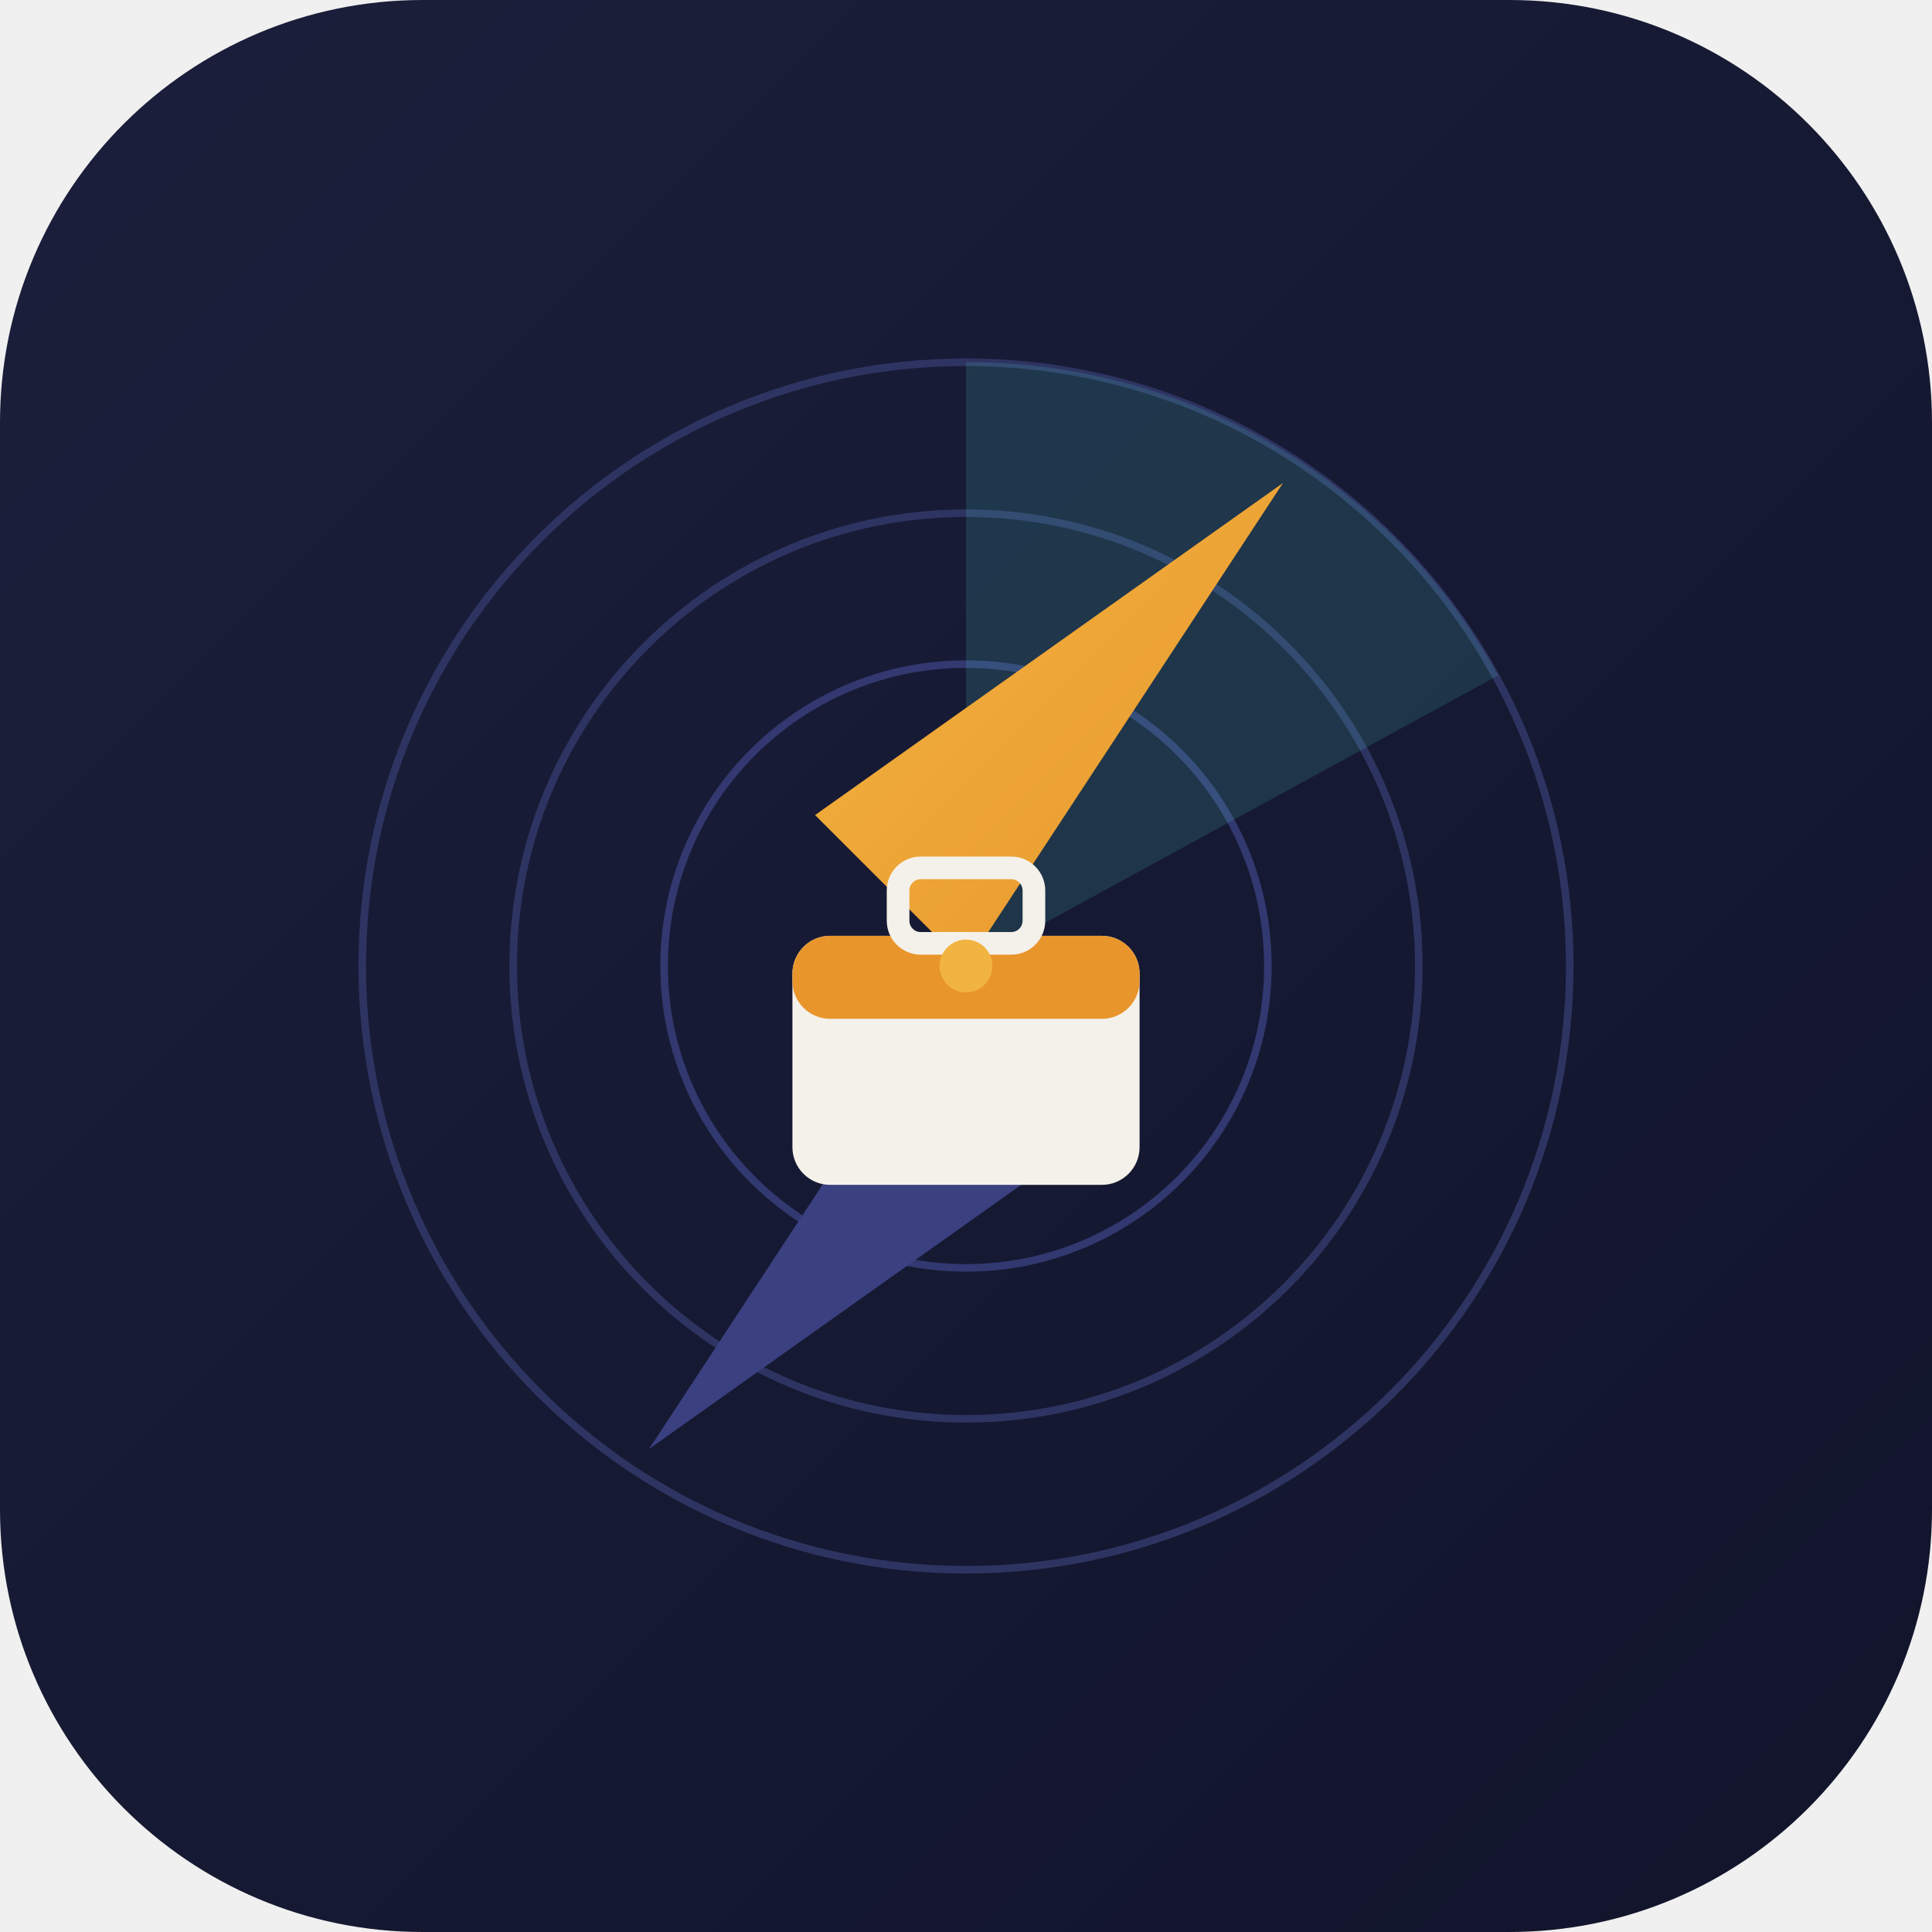
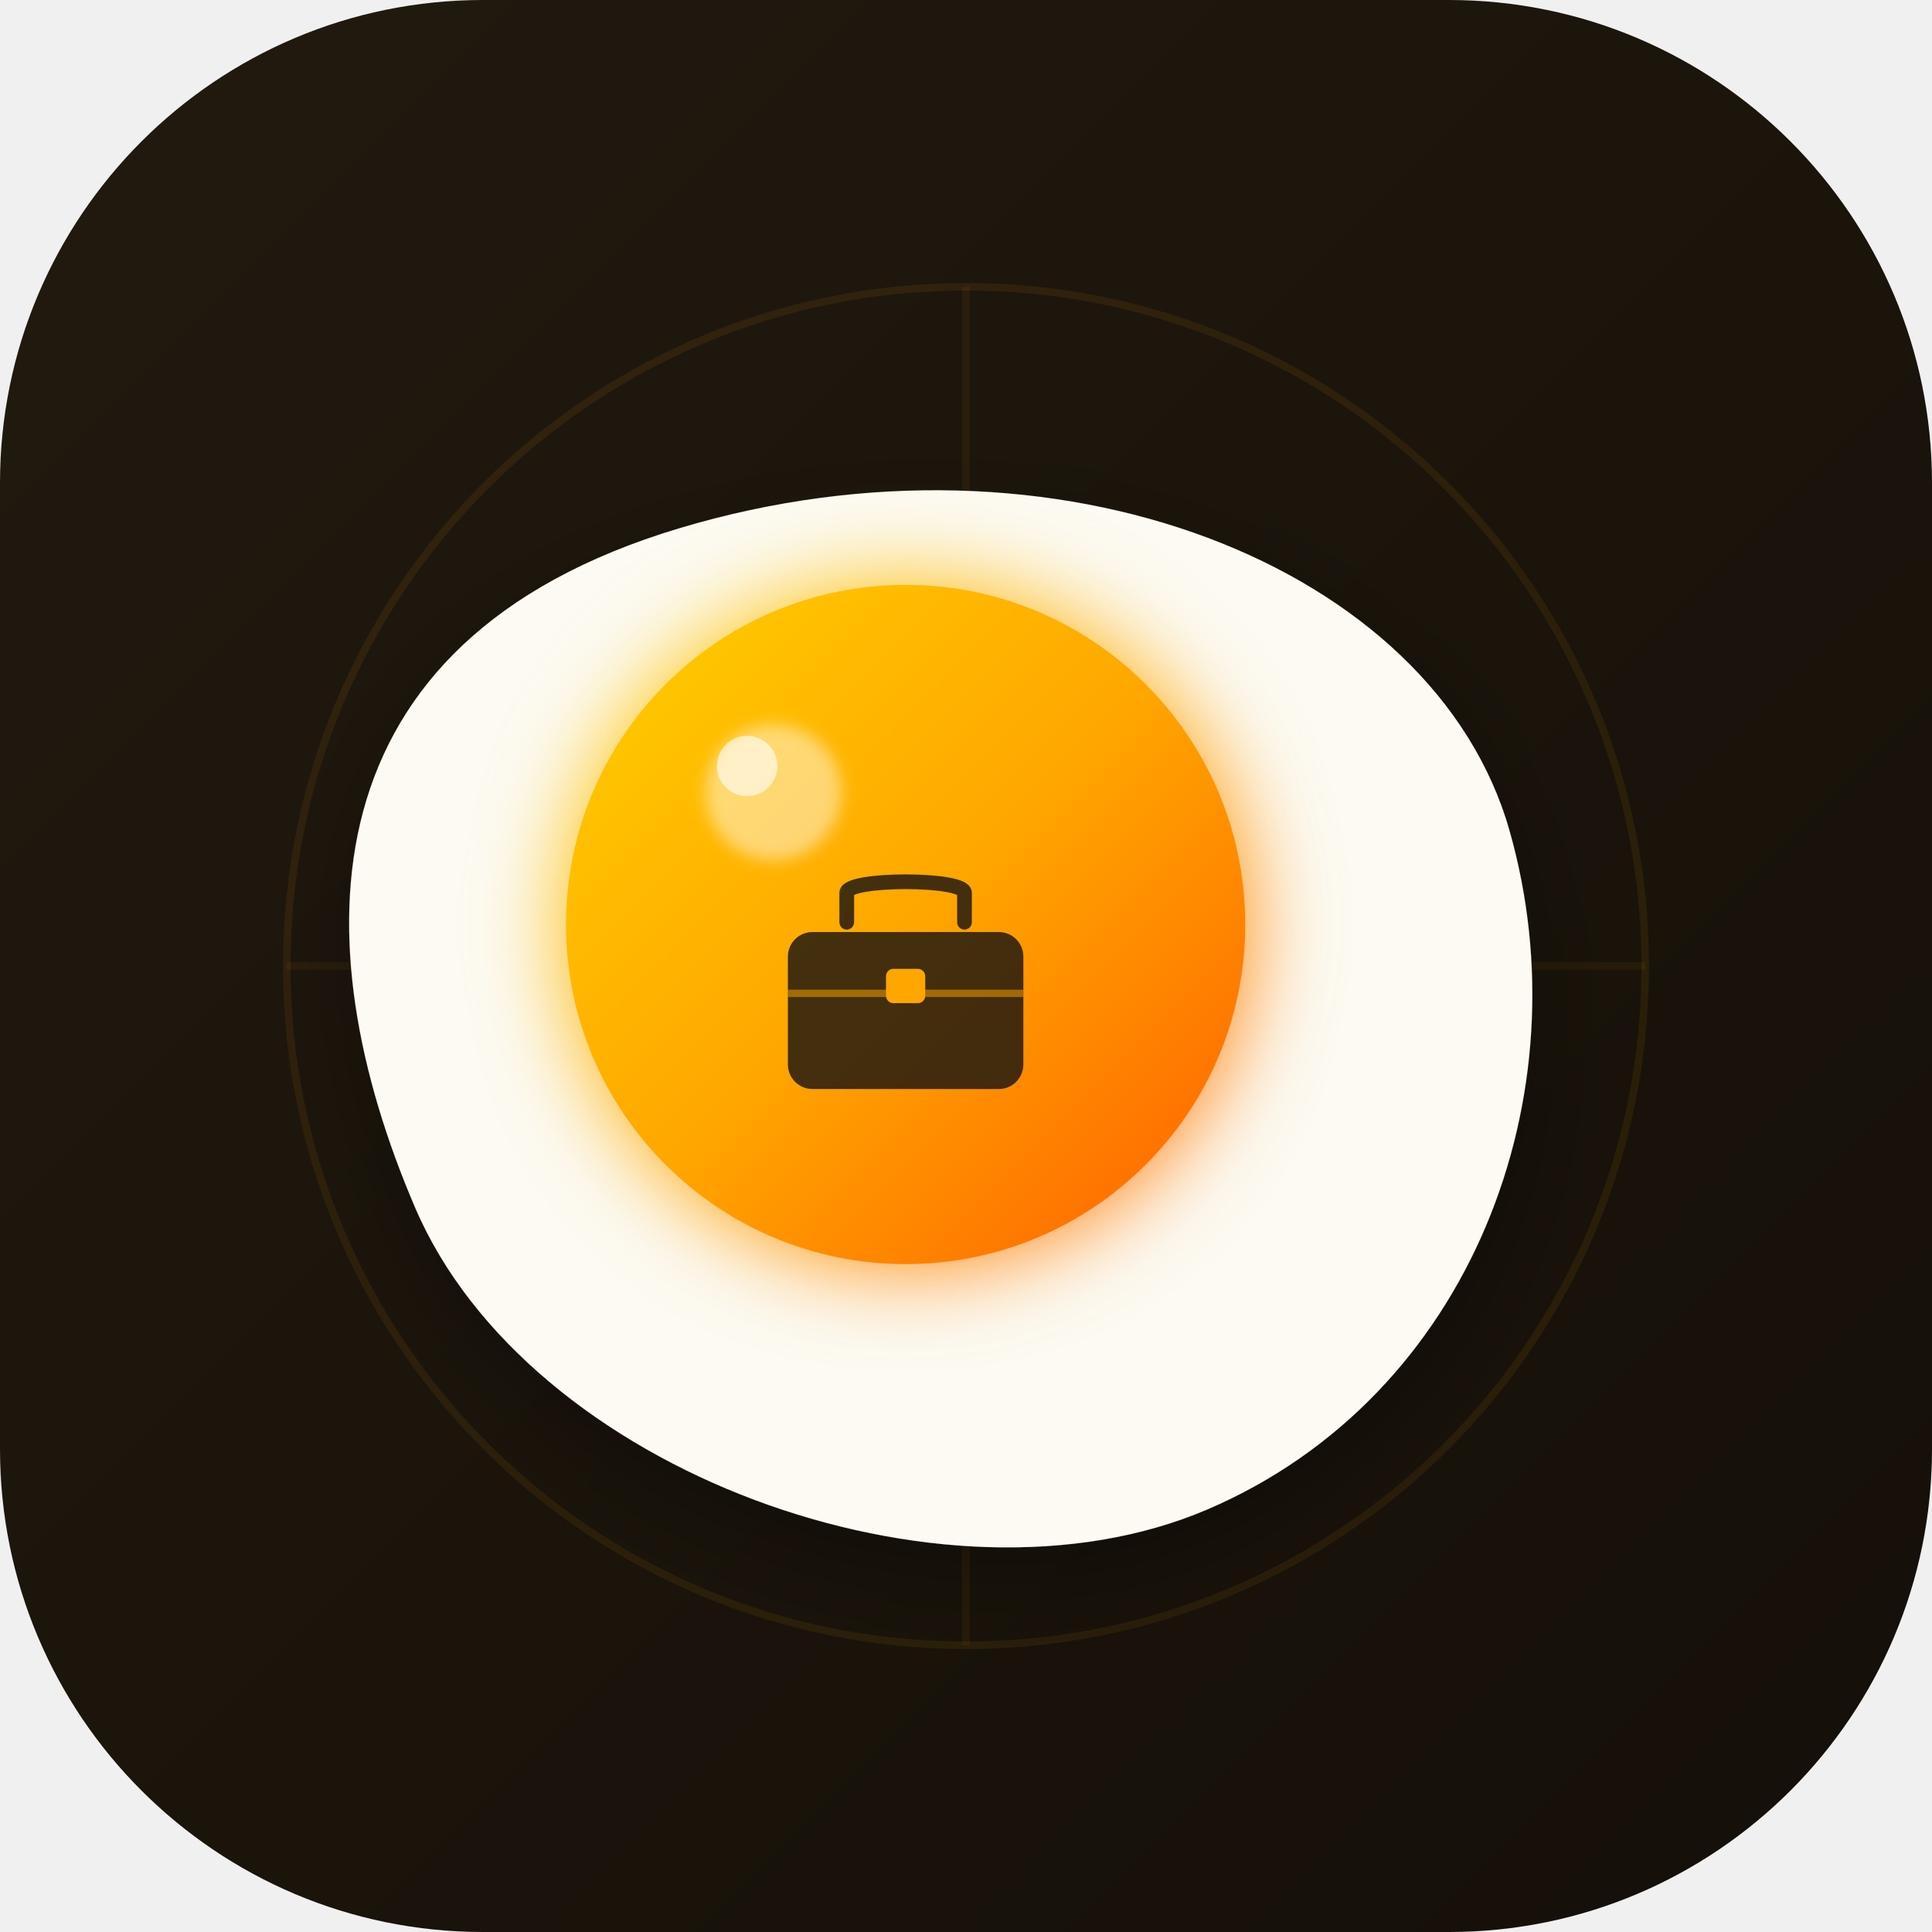
<svg xmlns="http://www.w3.org/2000/svg" viewBox="0 0 512 512">
  <defs>
    <linearGradient id="bg" x1="0%" y1="0%" x2="100%" y2="100%">
-       <stop offset="0%" stop-color="#1B1F3B" />
-       <stop offset="100%" stop-color="#11142B" />
+       <stop offset="0%" stop-color="#221A0F" />
+       <stop offset="100%" stop-color="#140F08" />
    </linearGradient>
-     <linearGradient id="needle" x1="0%" y1="0%" x2="100%" y2="100%">
-       <stop offset="0%" stop-color="#F2B441" />
-       <stop offset="100%" stop-color="#E8952B" />
+     <linearGradient id="yolkGrad" x1="0%" y1="0%" x2="100%" y2="100%">
+       <stop offset="0%" stop-color="#FFD000" />
+       <stop offset="50%" stop-color="#FFA700" />
+       <stop offset="100%" stop-color="#FF5E00" />
    </linearGradient>
+     <filter id="glow" x="-20%" y="-20%" width="140%" height="140%">
+       <feGaussianBlur stdDeviation="12" result="blur" />
+       <feComposite in="SourceGraphic" in2="blur" operator="over" />
+     </filter>
+     <filter id="shadow" x="-10%" y="-10%" width="120%" height="120%">
+       <feDropShadow dx="0" dy="8" stdDeviation="12" flood-color="#000000" flood-opacity="0.3" />
+     </filter>
  </defs>
-   <rect width="512" height="512" rx="112" fill="url(#bg)" />
-   <circle cx="256" cy="256" r="160" fill="none" stroke="#2E3462" stroke-width="2" />
-   <circle cx="256" cy="256" r="120" fill="none" stroke="#2E3462" stroke-width="2" />
-   <circle cx="256" cy="256" r="80" fill="none" stroke="#3A4080" stroke-width="2" opacity="0.8" />
-   <path d="M256 256 L256 96 A160 160 0 0 1 397 179 Z" fill="#4ECDC4" opacity="0.16" />
-   <g>
-     <path d="M256 256 L216 216 L340 128 Z" fill="url(#needle)" />
-     <path d="M256 256 L296 296 L172 384 Z" fill="#3A4080" />
+   <rect width="512" height="512" rx="128" fill="url(#bg)" />
+   <circle cx="256" cy="256" r="180" fill="none" stroke="#FFA700" stroke-width="2" opacity="0.08" />
+   <circle cx="256" cy="256" r="120" fill="none" stroke="#FFA700" stroke-width="2" opacity="0.05" />
+   <line x1="76" y1="256" x2="436" y2="256" stroke="#FFA700" stroke-width="2" opacity="0.06" />
+   <line x1="256" y1="76" x2="256" y2="436" stroke="#FFA700" stroke-width="2" opacity="0.06" />
+   <path d="M 180,140             C 280,110 380,150 400,220             C 420,290 390,370 320,400             C 250,430 140,390 110,320             C 80,250 80,170 180,140 Z" fill="#FCFAF2" filter="url(#shadow)" />
+   <circle cx="240" cy="245" r="90" fill="url(#yolkGrad)" filter="url(#glow)" />
+   <circle cx="205" cy="210" r="18" fill="#FFFFFF" opacity="0.45" filter="blur(2px)" />
+   <circle cx="198" cy="203" r="8" fill="#FFFFFF" opacity="0.6" />
+   <g transform="translate(240, 260) scale(0.65)" opacity="0.85">
+     <path d="M -24 -24 L -24 -36 C -24 -42, 24 -42, 24 -36 L 24 -24" fill="none" stroke="#221A0F" stroke-width="6" stroke-linecap="round" />
+     <rect x="-48" y="-20" width="96" height="64" rx="10" fill="#221A0F" />
+     <line x1="-48" y1="5" x2="48" y2="5" stroke="#FFA700" stroke-width="3" opacity="0.5" />
+     <rect x="-8" y="-5" width="16" height="14" rx="3" fill="#FFA700" />
  </g>
-   <g transform="translate(256,256)">
-     <rect x="-46" y="-8" width="92" height="66" rx="10" fill="#F4F1EA" />
-     <rect x="-46" y="-8" width="92" height="22" rx="10" fill="#E8952B" />
-     <rect x="-18" y="-26" width="36" height="20" rx="6" fill="none" stroke="#F4F1EA" stroke-width="6" />
-   </g>
-   <circle cx="256" cy="256" r="7" fill="#F2B441" />
</svg>
